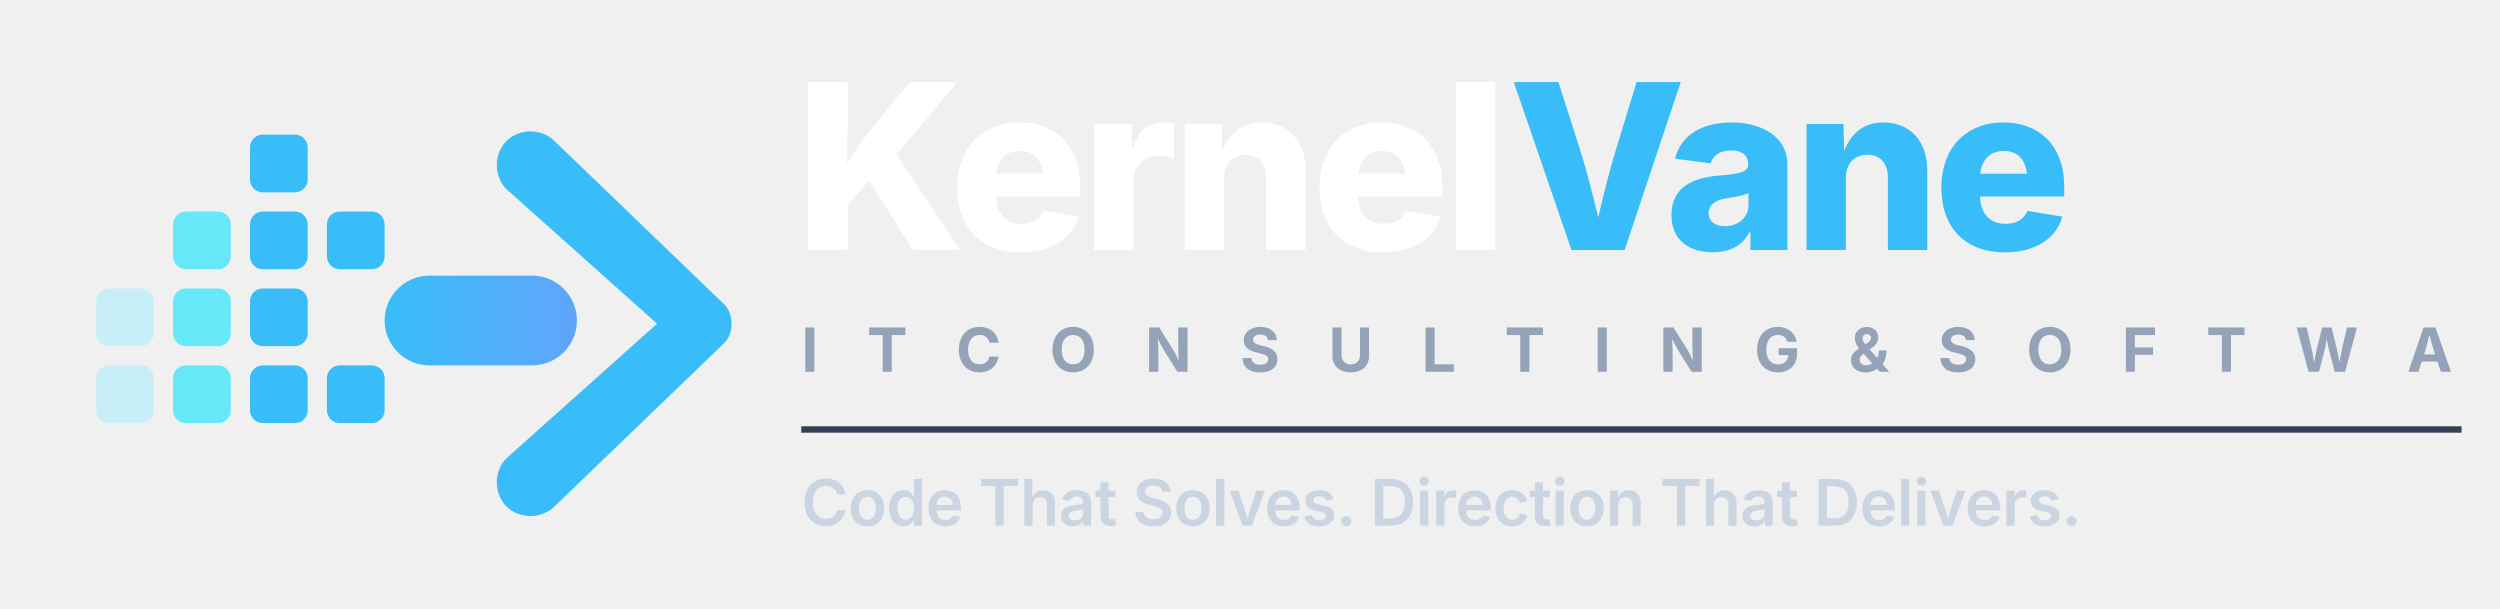
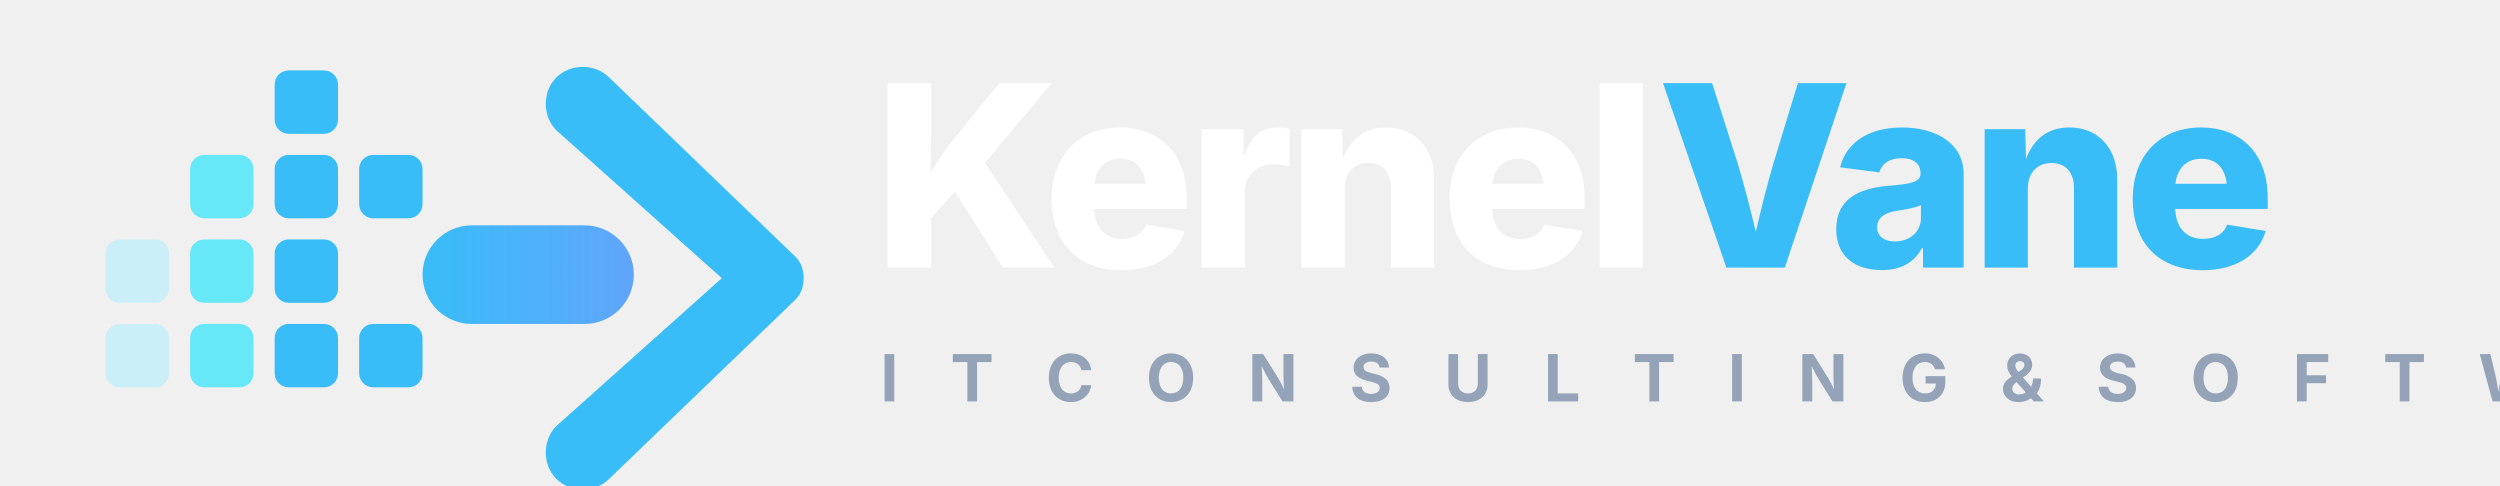
- <svg xmlns="http://www.w3.org/2000/svg" viewBox="0 0 780 190" fill="none">
+ <svg xmlns="http://www.w3.org/2000/svg" viewBox="0 0 710 138" fill="none">
  <defs>
    <linearGradient id="kv-shaft-white" x1="110" y1="100" x2="170" y2="100" gradientUnits="userSpaceOnUse">
      <stop stop-color="#38BDF8" />
      <stop offset="1" stop-color="#60A5FA" />
    </linearGradient>
  </defs>
-   <g transform="translate(10, 0)">
-     <rect x="20" y="90" width="18" height="18" rx="4" fill="#BAEEFB" fill-opacity="0.75" />
-     <rect x="20" y="114" width="18" height="18" rx="4" fill="#BAEEFB" fill-opacity="0.75" />
+   <g transform="translate(10, -22)">
+     <rect x="20" y="90" width="18" height="18" rx="4" fill="#BAEEFB" fill-opacity="0.7" />
+     <rect x="20" y="114" width="18" height="18" rx="4" fill="#BAEEFB" fill-opacity="0.7" />
    <rect x="44" y="66" width="18" height="18" rx="4" fill="#67E8F9" />
    <rect x="44" y="90" width="18" height="18" rx="4" fill="#67E8F9" />
    <rect x="44" y="114" width="18" height="18" rx="4" fill="#67E8F9" />
    <rect x="68" y="42" width="18" height="18" rx="4" fill="#38BDF8" />
    <rect x="68" y="66" width="18" height="18" rx="4" fill="#38BDF8" />
    <rect x="68" y="90" width="18" height="18" rx="4" fill="#38BDF8" />
    <rect x="68" y="114" width="18" height="18" rx="4" fill="#38BDF8" />
    <rect x="92" y="66" width="18" height="18" rx="4" fill="#38BDF8" />
    <rect x="92" y="114" width="18" height="18" rx="4" fill="#38BDF8" />
    <rect x="110" y="86" width="60" height="28" rx="14" fill="url(#kv-shaft-white)" />
    <path d="M148 44 C152 40 159 40 163 44 L216 95 C219 98 219 104 216 107 L163 158 C159 162 152 162 148 158 C144 154 144 147 148 143 L195 101 L148 59 C144 55 144 48 148 44 Z" fill="#38BDF8" />
  </g>
  <g transform="translate(248, 0)">
-     <text x="0" y="78" font-family="'Outfit', 'Plus Jakarta Sans', system-ui, -apple-system, sans-serif" font-weight="800" font-size="72" letter-spacing="-0.03em" fill="#FFFFFF">Kernel<tspan fill="#38BDF8">Vane</tspan>
+     <text x="0" y="76" font-family="'Outfit', 'Plus Jakarta Sans', system-ui, -apple-system, sans-serif" font-weight="800" font-size="72" letter-spacing="-0.03em" fill="#FFFFFF">Kernel<tspan fill="#38BDF8">Vane</tspan>
    </text>
-     <text x="2" y="116" font-family="'Plus Jakarta Sans', system-ui, -apple-system, sans-serif" font-weight="700" font-size="19" letter-spacing="0.28em" fill="#94A3B8">I T   C O N S U L T I N G   &amp;   S O F T W A R E</text>
-     <line x1="2" y1="134" x2="520" y2="134" stroke="#334155" stroke-width="2" />
-     <text x="2" y="164" font-family="'Plus Jakarta Sans', system-ui, -apple-system, sans-serif" font-weight="600" font-size="20" letter-spacing="-0.01em" fill="#CBD5E1">Code That Solves. Direction That Delivers.</text>
+     <text x="2" y="114" font-family="'Plus Jakarta Sans', system-ui, -apple-system, sans-serif" font-weight="700" font-size="18.5" letter-spacing="0.28em" fill="#94A3B8">I T   C O N S U L T I N G   &amp;   S O F T W A R E</text>
  </g>
</svg>
